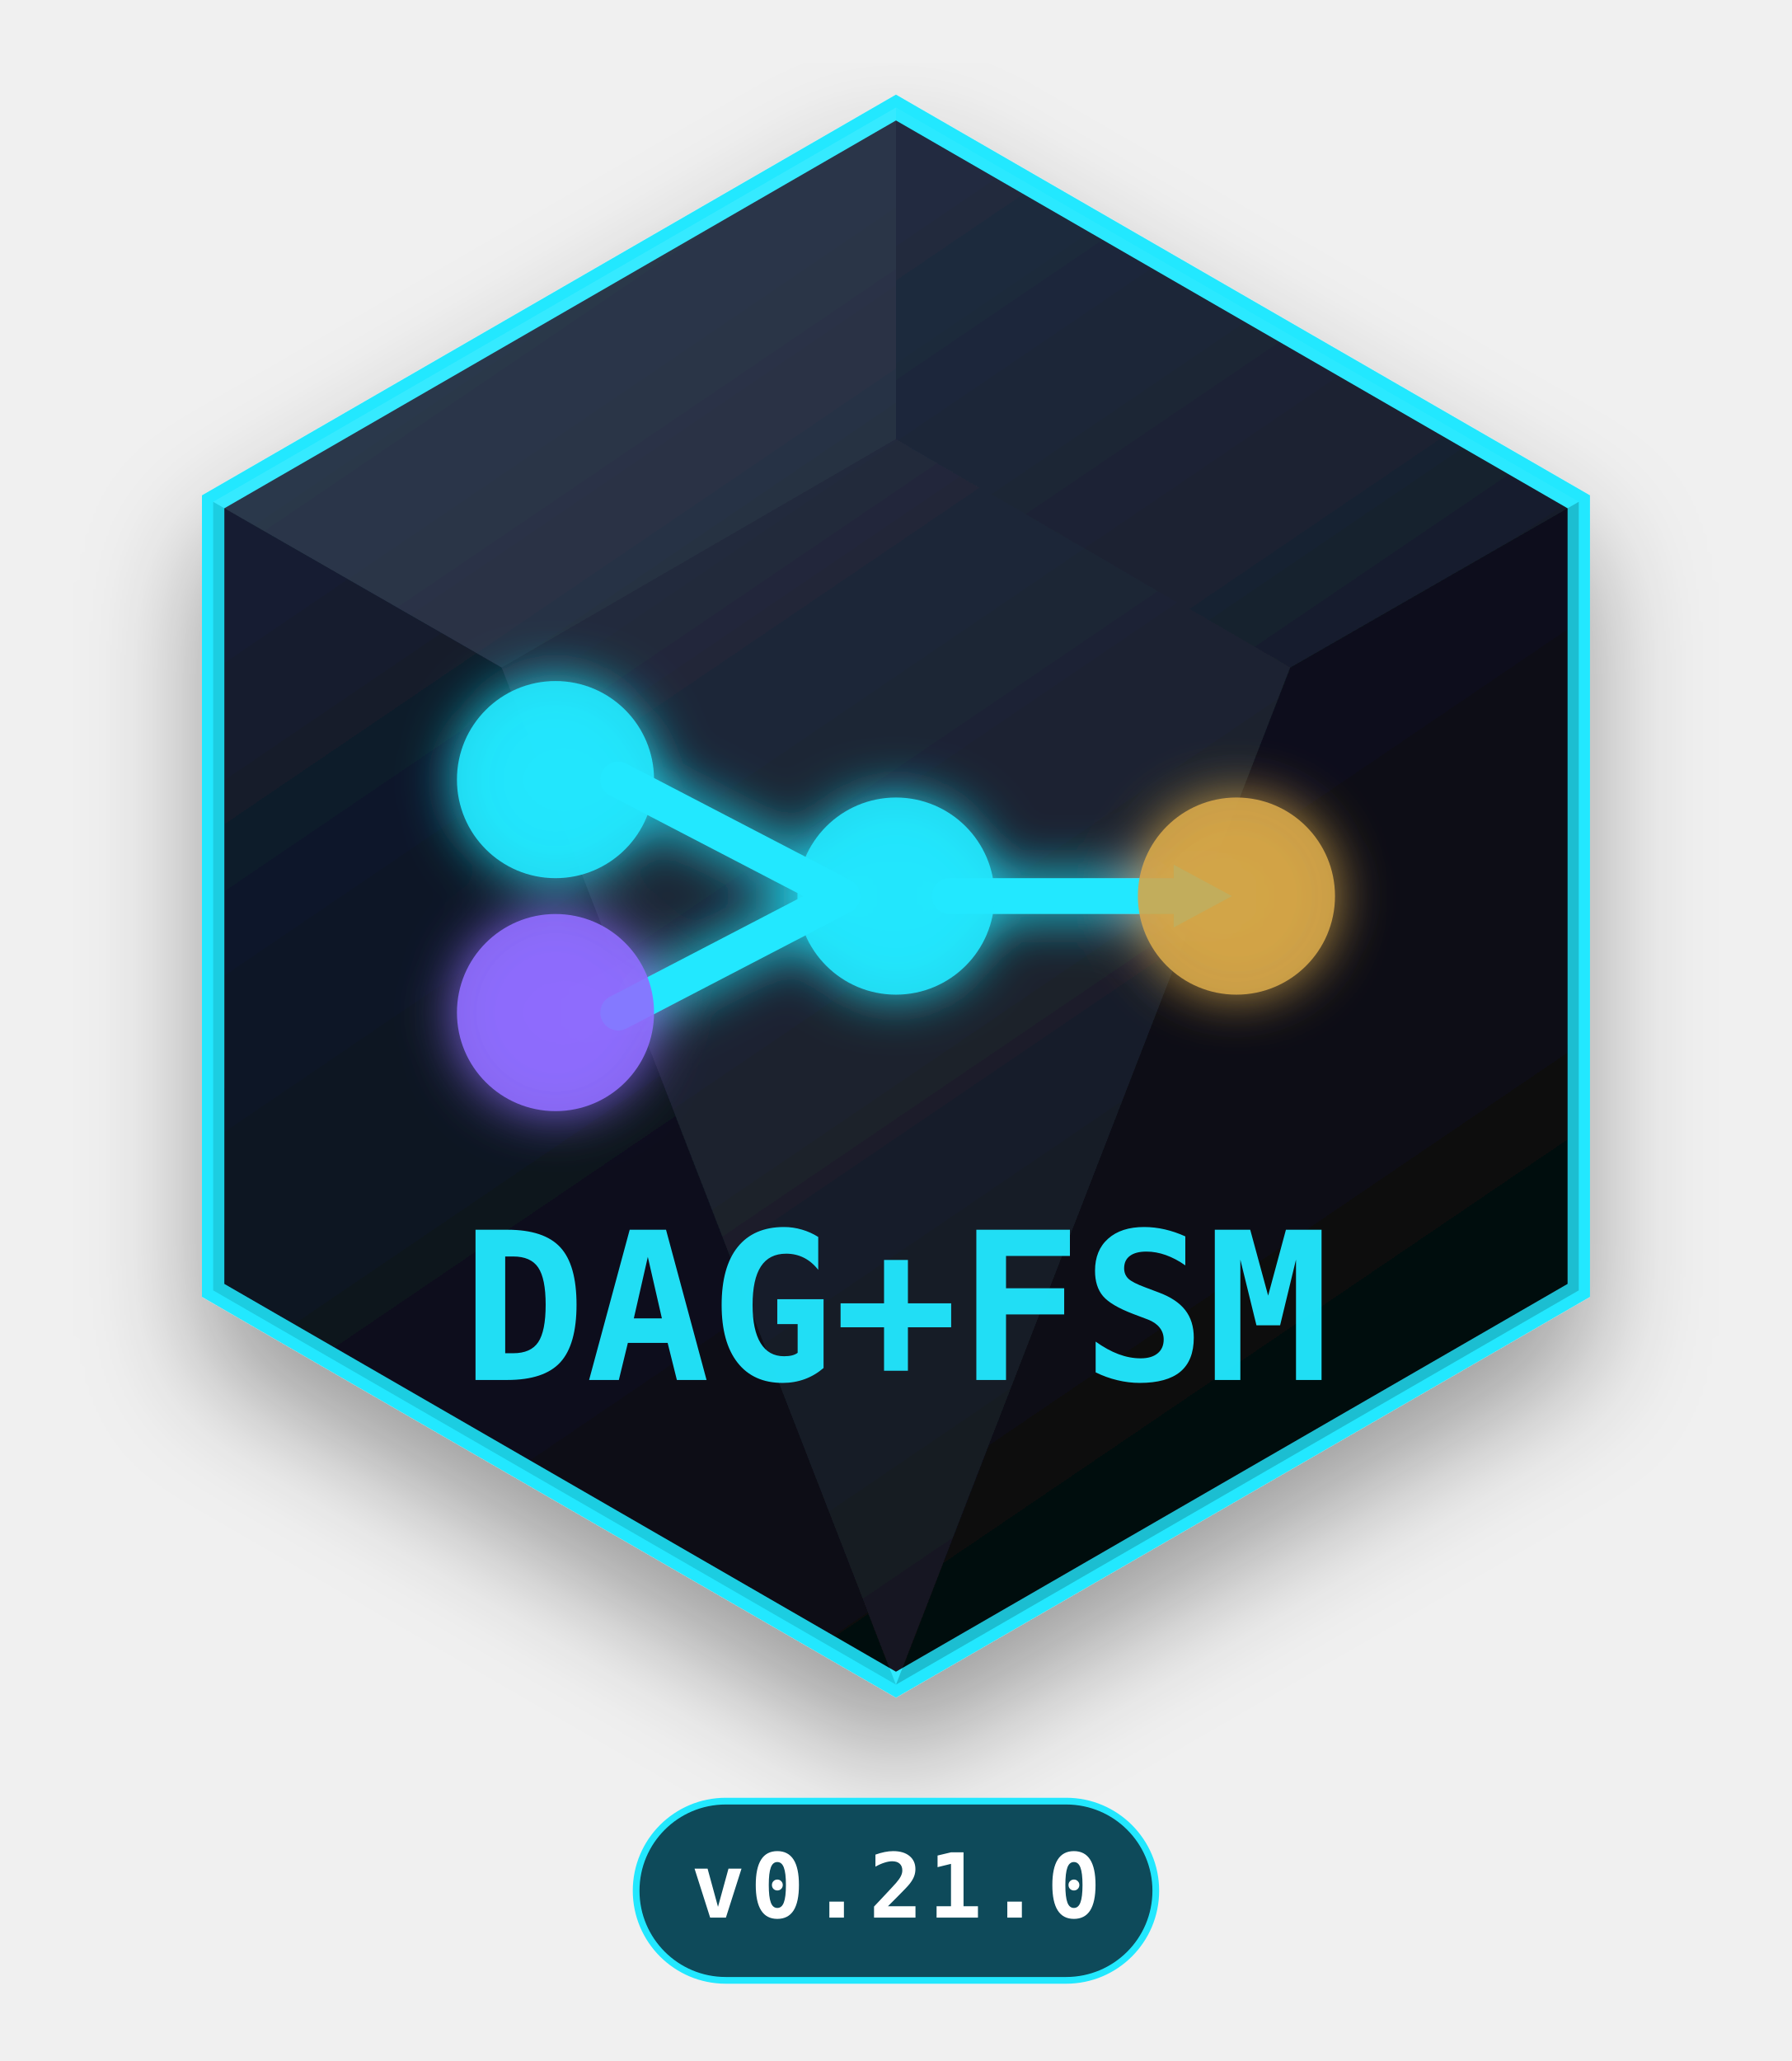
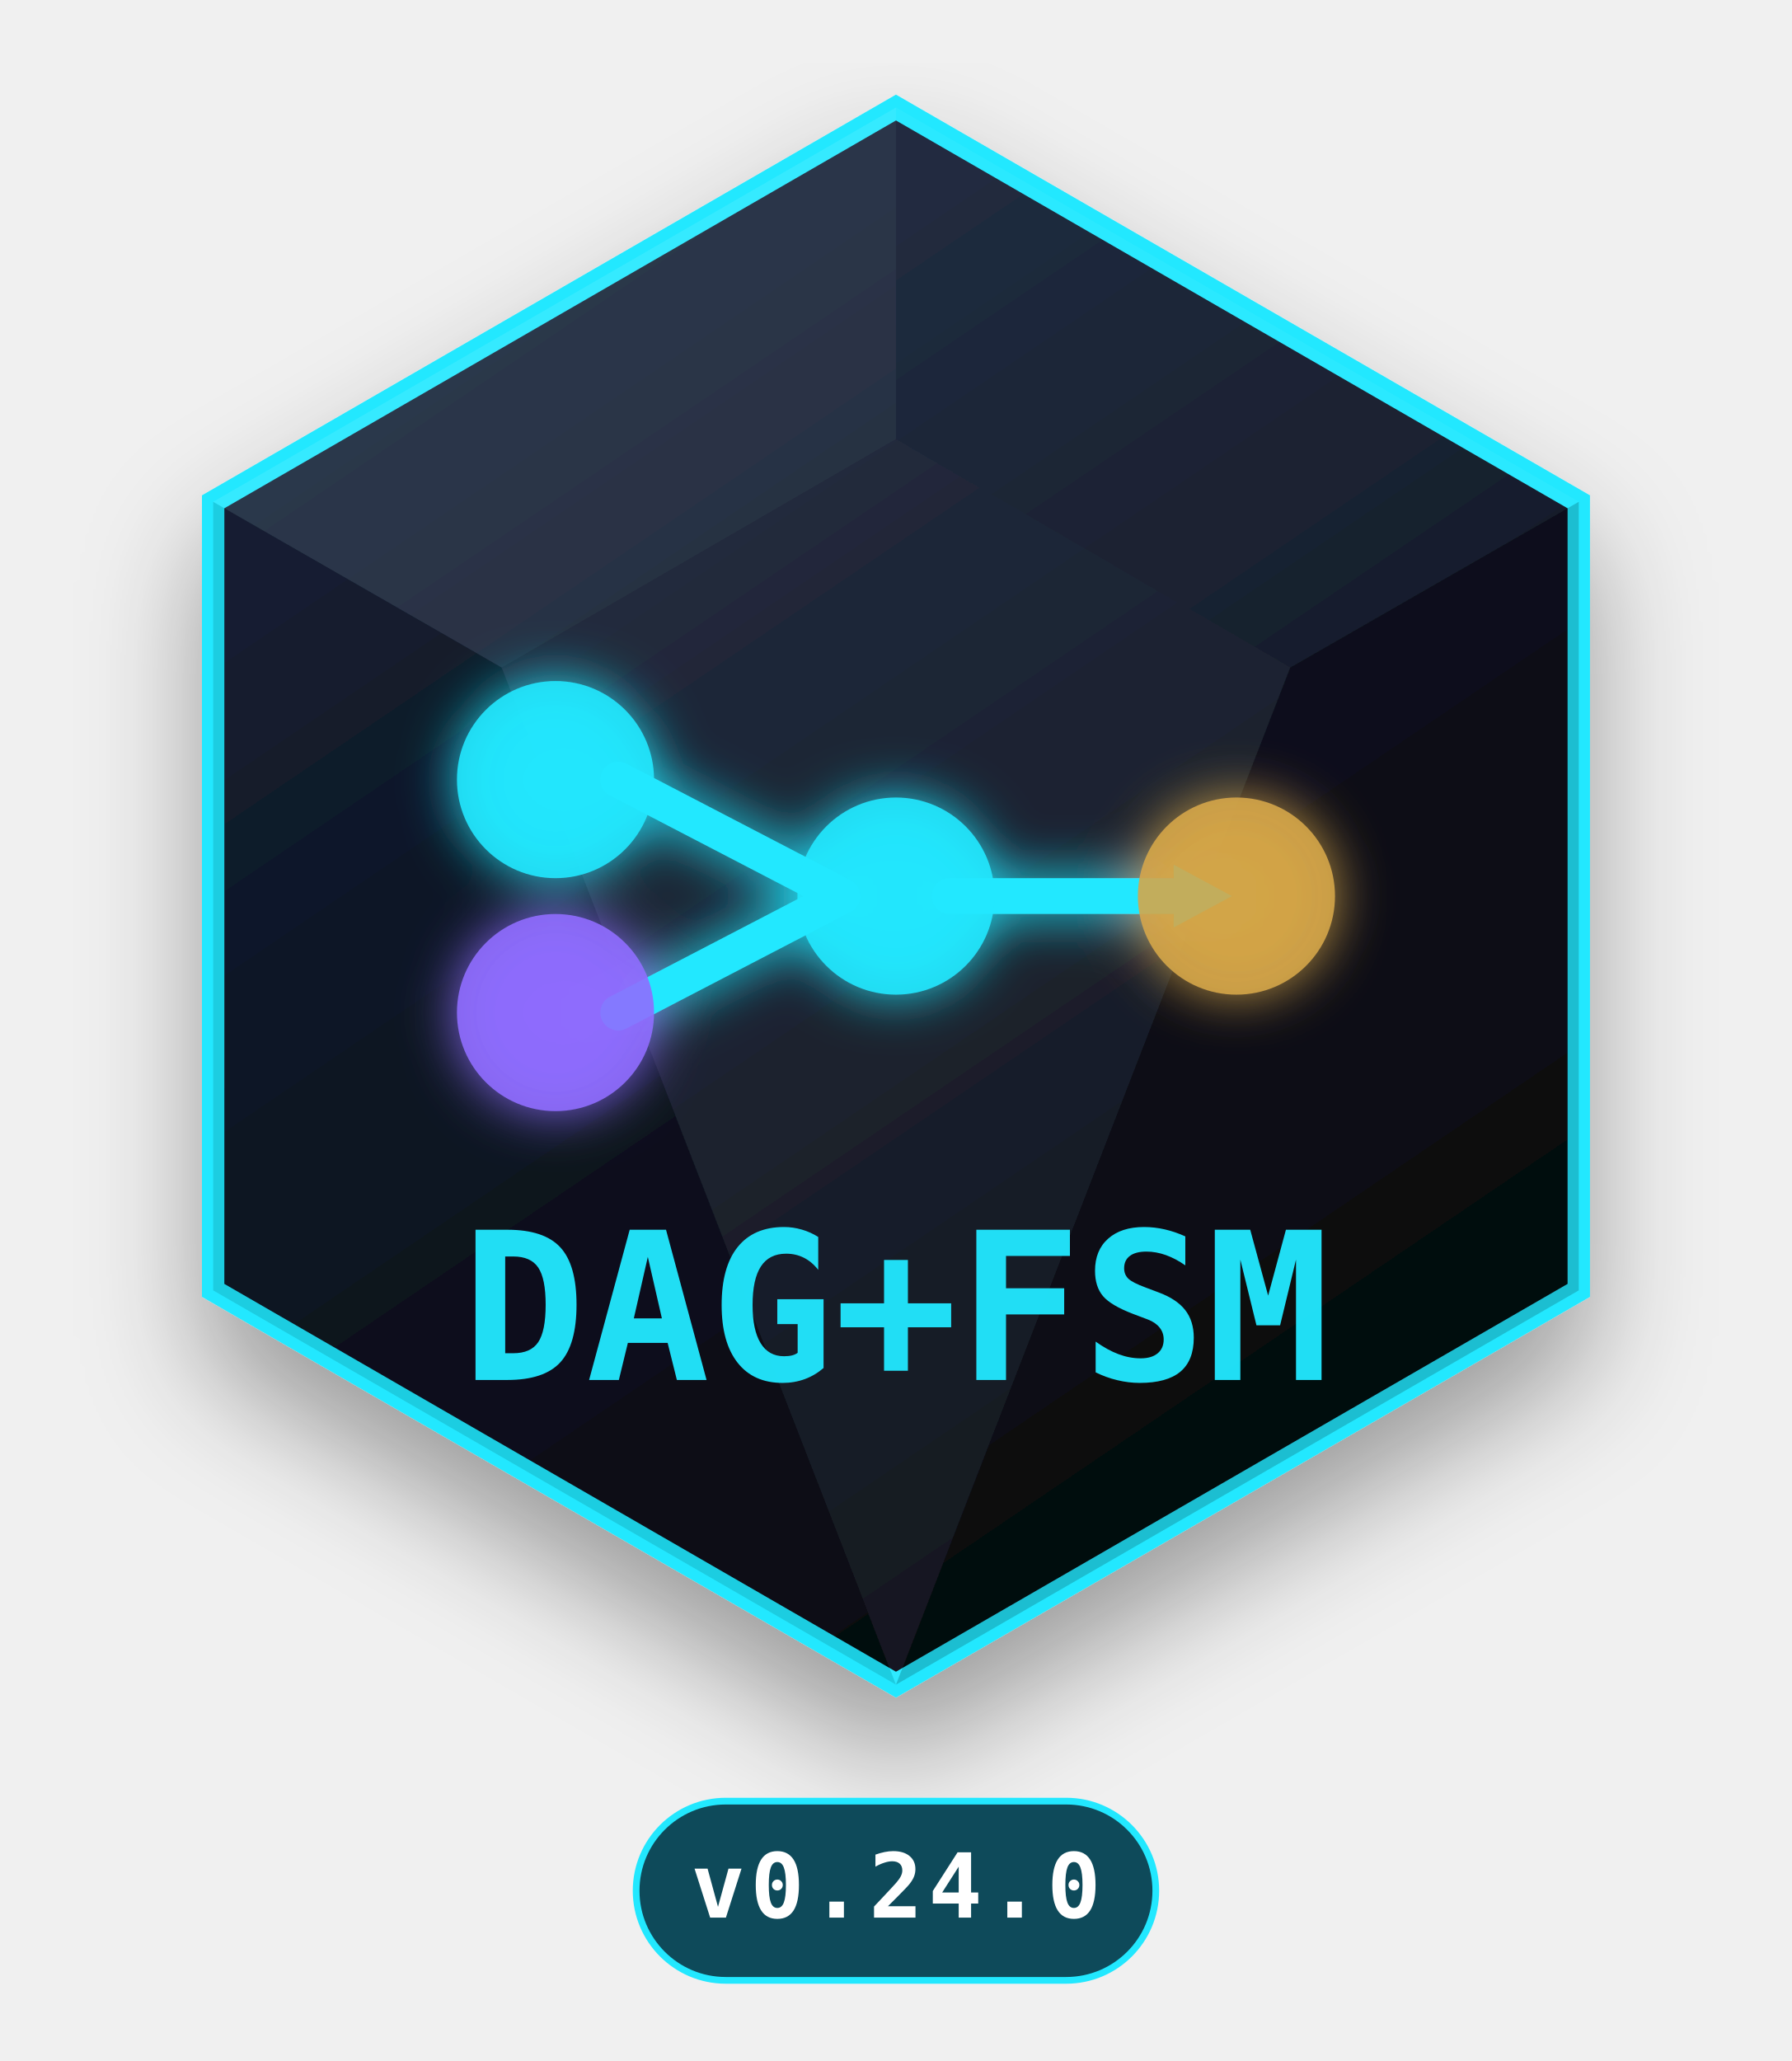
- <svg xmlns="http://www.w3.org/2000/svg" viewBox="0 0 400 460" role="img" aria-label="Dagonizer v0.21.0">
+ <svg xmlns="http://www.w3.org/2000/svg" viewBox="0 0 400 460" role="img" aria-label="Dagonizer v0.24.0">
  <defs>
    <linearGradient id="facetNavy" x1="86" y1="32" x2="314" y2="368" gradientUnits="userSpaceOnUse">
      <stop offset="0" stop-color="#1a2840" />
      <stop offset="0.48" stop-color="#0e1525" />
      <stop offset="1" stop-color="#04060a" />
    </linearGradient>
    <linearGradient id="facetTeal" x1="86" y1="32" x2="314" y2="368" gradientUnits="userSpaceOnUse">
      <stop offset="0" stop-color="#5ef5ff" />
      <stop offset="0.52" stop-color="#22e8ff" />
      <stop offset="1" stop-color="#0bb8cc" />
    </linearGradient>
    <filter id="nodeShadow" x="-35%" y="-35%" width="170%" height="170%">
      <feDropShadow dx="0" dy="14" stdDeviation="13" flood-color="#000000" flood-opacity="0.35" />
    </filter>
    <filter id="glowTeal" x="-30%" y="-30%" width="160%" height="160%">
      <feGaussianBlur stdDeviation="6" result="blur" />
      <feMerge>
        <feMergeNode in="blur" />
        <feMergeNode in="SourceGraphic" />
      </feMerge>
    </filter>
    <style>
      .round { stroke-linecap: round; stroke-linejoin: round; }
      .monoText { font-family: ui-monospace, SFMono-Regular, Menlo, Monaco, Consolas, monospace; font-weight: 900; }
      .version { font-family: ui-monospace, "SF Mono", Menlo, Consolas, monospace; font-weight: 700; letter-spacing: 0.06em; fill: #ffffff; }
    </style>
  </defs>
  <g id="dagonizer-node">
    <g id="node-body" filter="url(#nodeShadow)">
      <path id="node-base" d="M200 24 L352.42 112 L352.42 288 L200 376 L47.58 288 L47.58 112 Z" fill="url(#facetNavy)" stroke="#22e8ff" stroke-width="5" />
      <path id="facet-top-left" d="M200 24 L47.58 112 L112 149 L200 98 Z" fill="#FFFFFF" opacity="0.09" />
      <path id="facet-top-right" d="M200 24 L352.42 112 L288 149 L200 98 Z" fill="#FFFFFF" opacity="0.05" />
      <path id="facet-lower-left" d="M47.58 112 L112 149 L200 376 L47.58 288 Z" fill="#000000" opacity="0.12" />
      <path id="facet-lower-right" d="M352.42 112 L288 149 L200 376 L352.42 288 Z" fill="#000000" opacity="0.18" />
      <path id="facet-center" d="M112 149 L200 98 L288 149 L200 376 Z" fill="#FFFFFF" opacity="0.06" />
    </g>
    <g id="dag-glyph" filter="url(#glowTeal)">
      <line x1="138" y1="174" x2="188" y2="200" stroke="#22e8ff" stroke-width="8" class="round" />
      <line x1="138" y1="226" x2="188" y2="200" stroke="#22e8ff" stroke-width="8" class="round" />
      <line x1="212" y1="200" x2="262" y2="200" stroke="#22e8ff" stroke-width="8" class="round" />
      <polygon points="262,193 275,200 262,207" fill="#22e8ff" />
      <circle cx="124" cy="174" r="22" fill="#22e8ff" opacity="0.90" />
      <circle cx="124" cy="226" r="22" fill="#8f6dff" opacity="0.90" />
      <circle cx="200" cy="200" r="22" fill="#22e8ff" opacity="0.90" />
      <circle cx="276" cy="200" r="22" fill="#d4a649" opacity="0.90" />
    </g>
    <text class="monoText" x="200" y="308" text-anchor="middle" font-size="46" fill="#22e8ff" opacity="0.95">DAG+FSM</text>
  </g>
  <rect x="142" y="402" width="116" height="40" rx="20" fill="#0e4a5a" stroke="#22e8ff" stroke-width="1.5" />
-   <text class="version" x="200" y="428" text-anchor="middle" font-size="20">v0.21.0</text>
+   <text class="version" x="200" y="428" text-anchor="middle" font-size="20">v0.24.0</text>
</svg>
